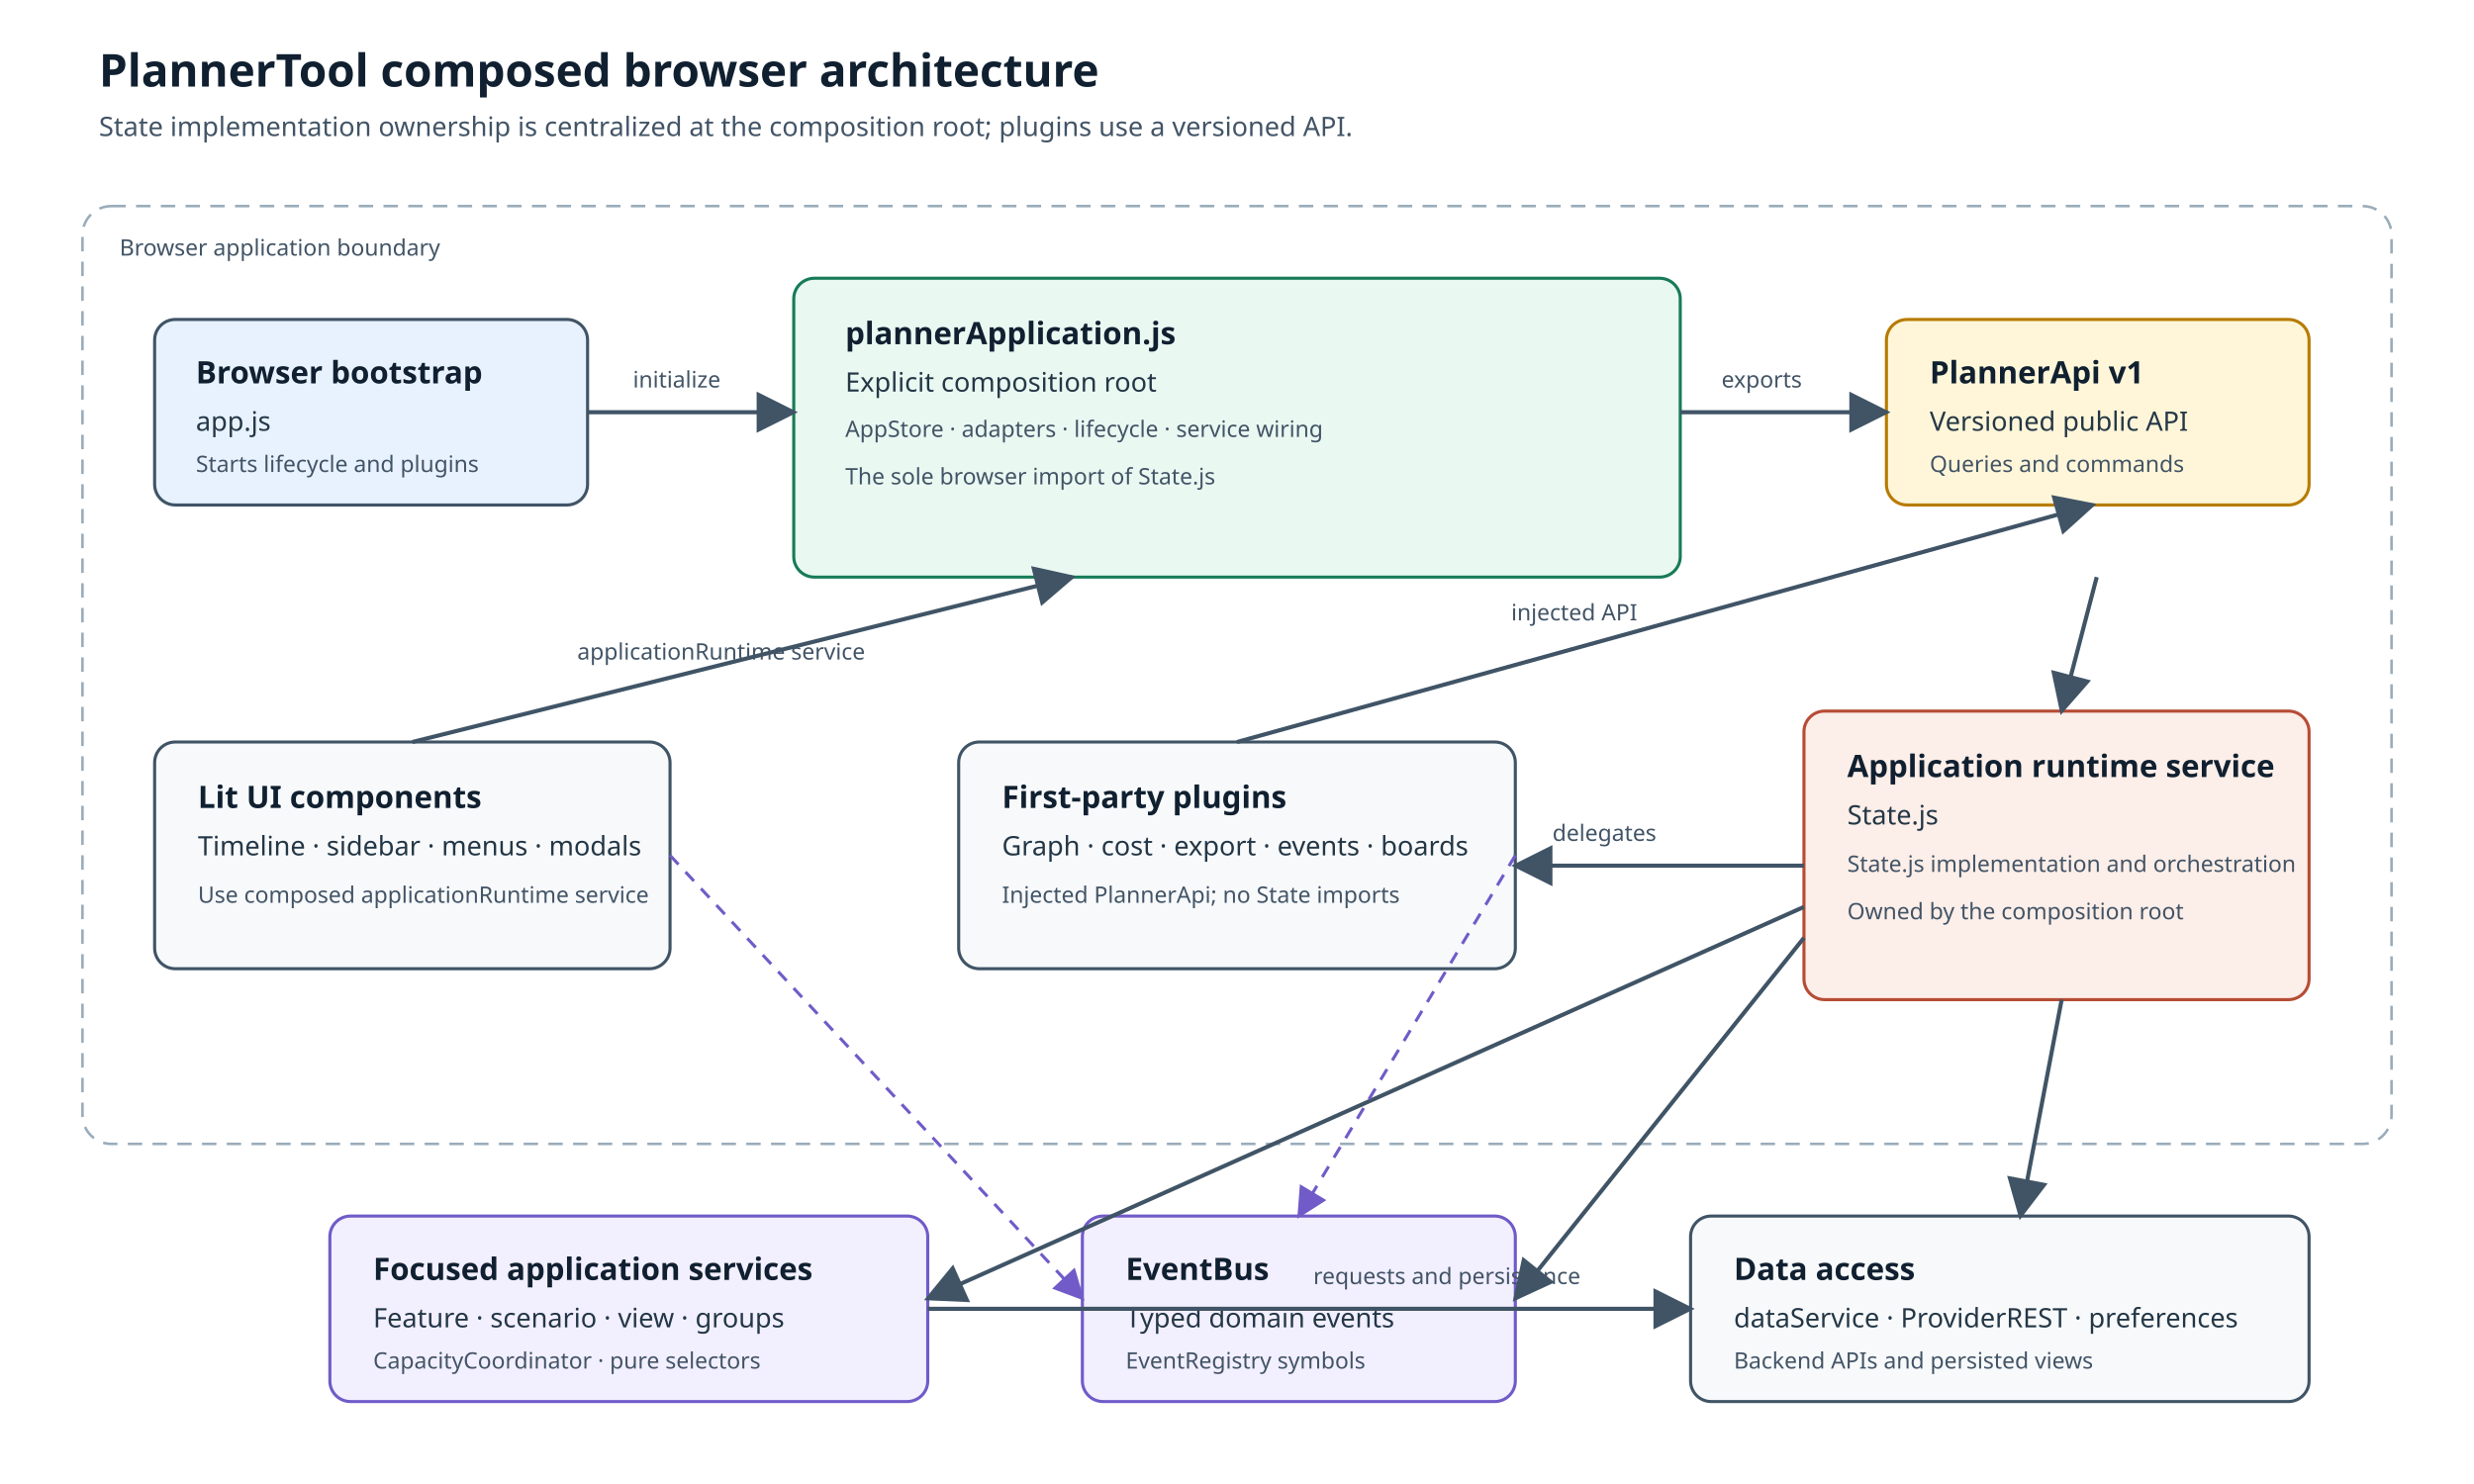
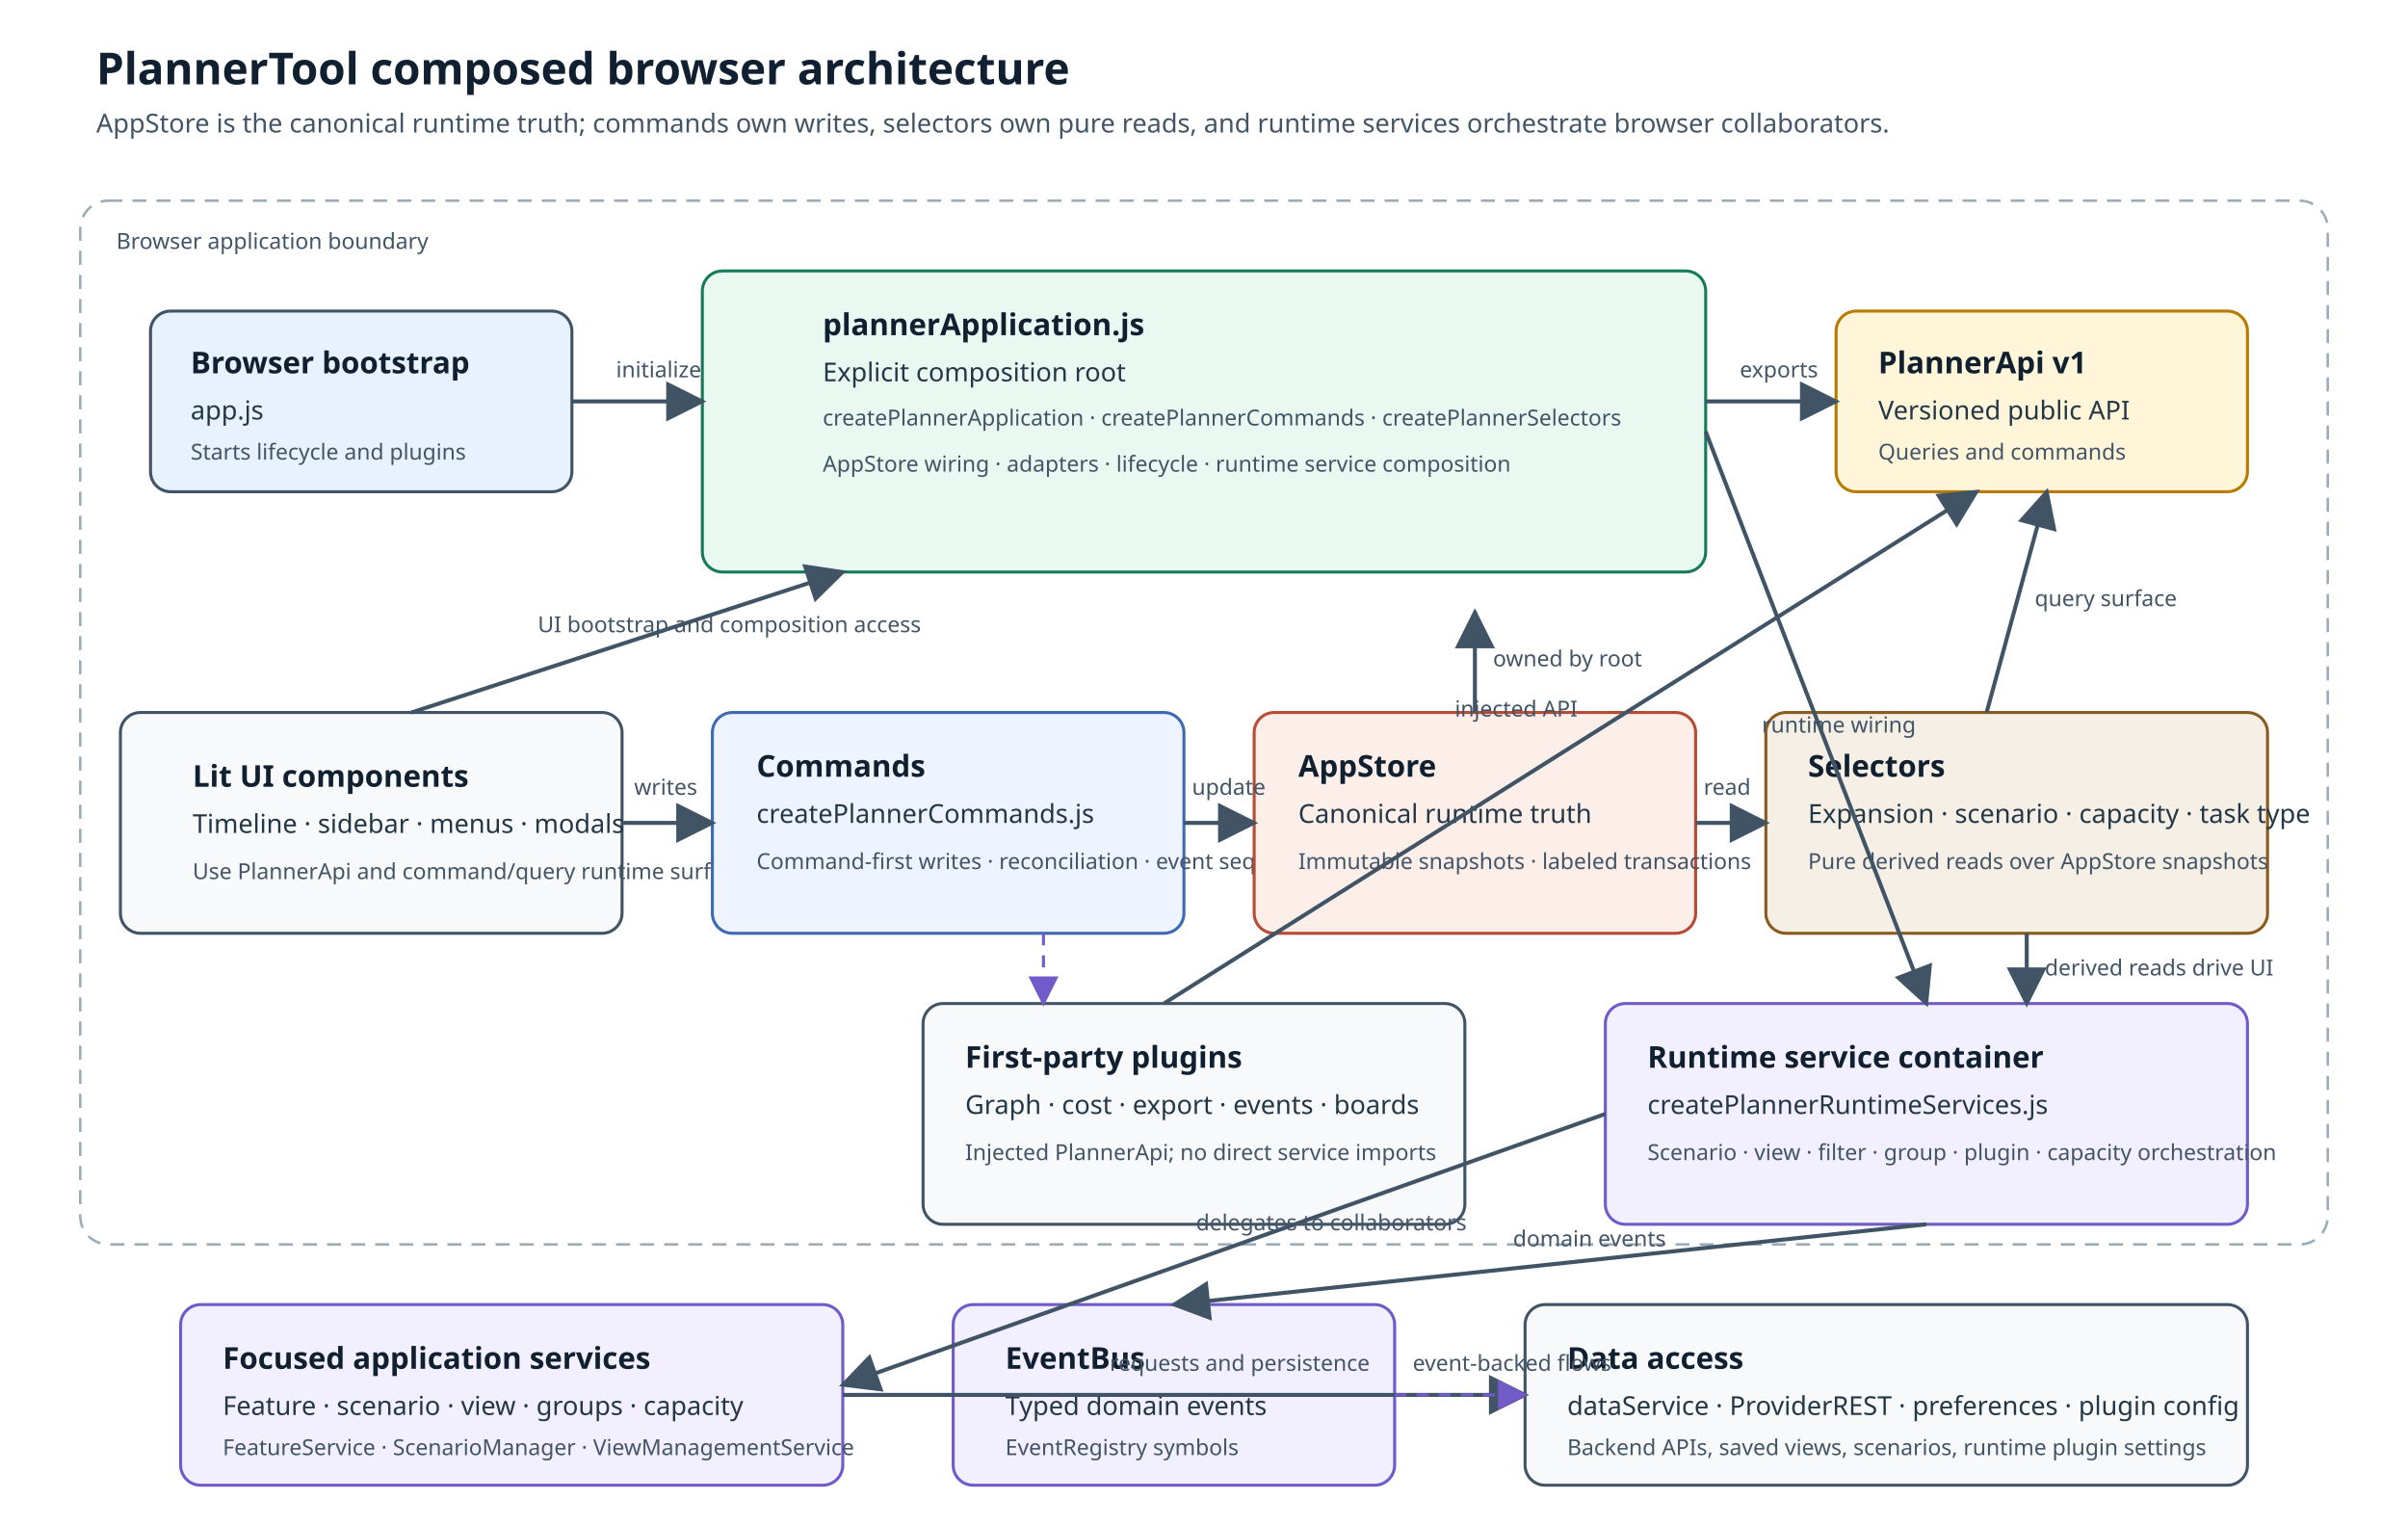
- <svg xmlns="http://www.w3.org/2000/svg" width="1200" height="720" viewBox="0 0 1200 720" role="img" aria-labelledby="title description">
+ <svg xmlns="http://www.w3.org/2000/svg" width="1200" height="760" viewBox="0 0 1200 760" role="img" aria-labelledby="title description">
  <style>
    .title { font: 700 22px sans-serif; fill: #102030; }
    .subtitle { font: 13px sans-serif; fill: #425466; }
    .heading { font: 700 15px sans-serif; fill: #102030; }
    .label { font: 13px sans-serif; fill: #243746; }
    .small { font: 11px sans-serif; fill: #425466; }
    .node { stroke: #405466; stroke-width: 1.5; rx: 10; }
    .bootstrap { fill: #e8f2ff; }
    .application { fill: #e9f8f1; stroke: #177b58; }
    .api { fill: #fff6d9; stroke: #b77b00; }
-     .adapter { fill: #fceee8; stroke: #b64c35; }
+     .store { fill: #fceee8; stroke: #b64c35; }
+     .command { fill: #eef4ff; stroke: #3f69b2; }
+     .selector { fill: #f5efe6; stroke: #8a5b1e; }
    .service { fill: #f2efff; stroke: #705bc8; }
    .external { fill: #f7f9fb; }
    .arrow { stroke: #405466; stroke-width: 2; fill: none; marker-end: url(#arrow); }
    .event { stroke: #705bc8; stroke-width: 1.5; stroke-dasharray: 6 5; fill: none; marker-end: url(#event-arrow); }
    .boundary { fill: none; stroke: #9aacba; stroke-width: 1.25; stroke-dasharray: 7 5; rx: 14; }
  </style>
  <defs>
    <marker id="arrow" markerWidth="10" markerHeight="10" refX="9" refY="5" orient="auto">
      <path d="M0,0 L10,5 L0,10 z" fill="#405466" />
    </marker>
    <marker id="event-arrow" markerWidth="10" markerHeight="10" refX="9" refY="5" orient="auto">
      <path d="M0,0 L10,5 L0,10 z" fill="#705bc8" />
    </marker>
  </defs>
  <text x="48" y="42" class="title">PlannerTool composed browser architecture</text>
-   <text x="48" y="66" class="subtitle">State implementation ownership is centralized at the composition root; plugins use a versioned API.</text>
-   <rect x="40" y="100" width="1120" height="455" class="boundary" />
+   <text x="48" y="66" class="subtitle">AppStore is the canonical runtime truth; commands own writes, selectors own pure reads, and runtime services orchestrate browser collaborators.</text>
+   <rect x="40" y="100" width="1120" height="520" class="boundary" />
  <text x="58" y="124" class="small">Browser application boundary</text>
  <rect x="75" y="155" width="210" height="90" class="node bootstrap" />
  <text x="95" y="186" class="heading">Browser bootstrap</text>
  <text x="95" y="209" class="label">app.js</text>
  <text x="95" y="229" class="small">Starts lifecycle and plugins</text>
-   <rect x="385" y="135" width="430" height="145" class="node application" />
+   <rect x="350" y="135" width="500" height="150" class="node application" />
  <text x="410" y="167" class="heading">plannerApplication.js</text>
  <text x="410" y="190" class="label">Explicit composition root</text>
-   <text x="410" y="212" class="small">AppStore · adapters · lifecycle · service wiring</text>
-   <text x="410" y="235" class="small">The sole browser import of State.js</text>
+   <text x="410" y="212" class="small">createPlannerApplication · createPlannerCommands · createPlannerSelectors</text>
+   <text x="410" y="235" class="small">AppStore wiring · adapters · lifecycle · runtime service composition</text>
  <rect x="915" y="155" width="205" height="90" class="node api" />
  <text x="936" y="186" class="heading">PlannerApi v1</text>
  <text x="936" y="209" class="label">Versioned public API</text>
  <text x="936" y="229" class="small">Queries and commands</text>
-   <rect x="75" y="360" width="250" height="110" class="node external" />
+   <rect x="60" y="355" width="250" height="110" class="node external" />
  <text x="96" y="392" class="heading">Lit UI components</text>
  <text x="96" y="415" class="label">Timeline · sidebar · menus · modals</text>
-   <text x="96" y="438" class="small">Use composed applicationRuntime service</text>
-   <rect x="465" y="360" width="270" height="110" class="node external" />
-   <text x="486" y="392" class="heading">First-party plugins</text>
-   <text x="486" y="415" class="label">Graph · cost · export · events · boards</text>
-   <text x="486" y="438" class="small">Injected PlannerApi; no State imports</text>
-   <rect x="875" y="345" width="245" height="140" class="node adapter" />
-   <text x="896" y="377" class="heading">Application runtime service</text>
-   <text x="896" y="400" class="label">State.js</text>
-   <text x="896" y="423" class="small">State.js implementation and orchestration</text>
-   <text x="896" y="446" class="small">Owned by the composition root</text>
-   <rect x="160" y="590" width="290" height="90" class="node service" />
-   <text x="181" y="621" class="heading">Focused application services</text>
-   <text x="181" y="644" class="label">Feature · scenario · view · groups</text>
-   <text x="181" y="664" class="small">CapacityCoordinator · pure selectors</text>
-   <rect x="525" y="590" width="210" height="90" class="node service" />
-   <text x="546" y="621" class="heading">EventBus</text>
-   <text x="546" y="644" class="label">Typed domain events</text>
-   <text x="546" y="664" class="small">EventRegistry symbols</text>
-   <rect x="820" y="590" width="300" height="90" class="node external" />
-   <text x="841" y="621" class="heading">Data access</text>
-   <text x="841" y="644" class="label">dataService · ProviderREST · preferences</text>
-   <text x="841" y="664" class="small">Backend APIs and persisted views</text>
-   <path d="M285 200 L385 200" class="arrow" />
+   <text x="96" y="438" class="small">Use PlannerApi and command/query runtime surfaces</text>
+   <rect x="355" y="355" width="235" height="110" class="node command" />
+   <text x="377" y="387" class="heading">Commands</text>
+   <text x="377" y="410" class="label">createPlannerCommands.js</text>
+   <text x="377" y="433" class="small">Command-first writes · reconciliation · event sequencing</text>
+   <rect x="625" y="355" width="220" height="110" class="node store" />
+   <text x="647" y="387" class="heading">AppStore</text>
+   <text x="647" y="410" class="label">Canonical runtime truth</text>
+   <text x="647" y="433" class="small">Immutable snapshots · labeled transactions</text>
+   <rect x="880" y="355" width="250" height="110" class="node selector" />
+   <text x="901" y="387" class="heading">Selectors</text>
+   <text x="901" y="410" class="label">Expansion · scenario · capacity · task type</text>
+   <text x="901" y="433" class="small">Pure derived reads over AppStore snapshots</text>
+   <rect x="460" y="500" width="270" height="110" class="node external" />
+   <text x="481" y="532" class="heading">First-party plugins</text>
+   <text x="481" y="555" class="label">Graph · cost · export · events · boards</text>
+   <text x="481" y="578" class="small">Injected PlannerApi; no direct service imports</text>
+   <rect x="800" y="500" width="320" height="110" class="node service" />
+   <text x="821" y="532" class="heading">Runtime service container</text>
+   <text x="821" y="555" class="label">createPlannerRuntimeServices.js</text>
+   <text x="821" y="578" class="small">Scenario · view · filter · group · plugin · capacity orchestration</text>
+   <rect x="90" y="650" width="330" height="90" class="node service" />
+   <text x="111" y="682" class="heading">Focused application services</text>
+   <text x="111" y="705" class="label">Feature · scenario · view · groups · capacity</text>
+   <text x="111" y="725" class="small">FeatureService · ScenarioManager · ViewManagementService</text>
+   <rect x="475" y="650" width="220" height="90" class="node service" />
+   <text x="501" y="682" class="heading">EventBus</text>
+   <text x="501" y="705" class="label">Typed domain events</text>
+   <text x="501" y="725" class="small">EventRegistry symbols</text>
+   <rect x="760" y="650" width="360" height="90" class="node external" />
+   <text x="781" y="682" class="heading">Data access</text>
+   <text x="781" y="705" class="label">dataService · ProviderREST · preferences · plugin config</text>
+   <text x="781" y="725" class="small">Backend APIs, saved views, scenarios, runtime plugin settings</text>
+   <path d="M285 200 L350 200" class="arrow" />
  <text x="307" y="188" class="small">initialize</text>
-   <path d="M815 200 L915 200" class="arrow" />
-   <text x="835" y="188" class="small">exports</text>
-   <path d="M200 360 L520 280" class="arrow" />
-   <text x="280" y="320" class="small">applicationRuntime service</text>
-   <path d="M600 360 L1015 245" class="arrow" />
-   <text x="733" y="301" class="small">injected API</text>
-   <path d="M1017 280 L1000 345" class="arrow" />
-   <path d="M1000 485 L980 590" class="arrow" />
-   <path d="M875 420 L735 420" class="arrow" />
-   <text x="753" y="408" class="small">delegates</text>
-   <path d="M875 440 L450 630" class="arrow" />
-   <path d="M875 455 L735 630" class="arrow" />
-   <path d="M325 415 L525 630" class="event" />
-   <path d="M735 415 L630 590" class="event" />
-   <path d="M450 635 L820 635" class="arrow" />
-   <text x="637" y="623" class="small">requests and persistence</text>
+   <path d="M850 200 L915 200" class="arrow" />
+   <text x="867" y="188" class="small">exports</text>
+   <path d="M205 355 L420 285" class="arrow" />
+   <text x="268" y="315" class="small">UI bootstrap and composition access</text>
+   <path d="M310 410 L355 410" class="arrow" />
+   <text x="316" y="396" class="small">writes</text>
+   <path d="M590 410 L625 410" class="arrow" />
+   <text x="594" y="396" class="small">update</text>
+   <path d="M735 355 L735 305" class="arrow" />
+   <text x="744" y="332" class="small">owned by root</text>
+   <path d="M845 410 L880 410" class="arrow" />
+   <text x="849" y="396" class="small">read</text>
+   <path d="M990 355 L1020 245" class="arrow" />
+   <text x="1014" y="302" class="small">query surface</text>
+   <path d="M850 215 L960 500" class="arrow" />
+   <text x="878" y="365" class="small">runtime wiring</text>
+   <path d="M580 500 L985 245" class="arrow" />
+   <text x="725" y="357" class="small">injected API</text>
+   <path d="M520 465 L520 500" class="event" />
+   <path d="M960 610 L585 650" class="arrow" />
+   <text x="754" y="621" class="small">domain events</text>
+   <path d="M800 555 L420 690" class="arrow" />
+   <text x="596" y="613" class="small">delegates to collaborators</text>
+   <path d="M420 695 L760 695" class="arrow" />
+   <text x="553" y="683" class="small">requests and persistence</text>
+   <path d="M695 695 L760 695" class="event" />
+   <text x="704" y="683" class="small">event-backed flows</text>
+   <path d="M1010 465 L1010 500" class="arrow" />
+   <text x="1019" y="486" class="small">derived reads drive UI</text>
</svg>
